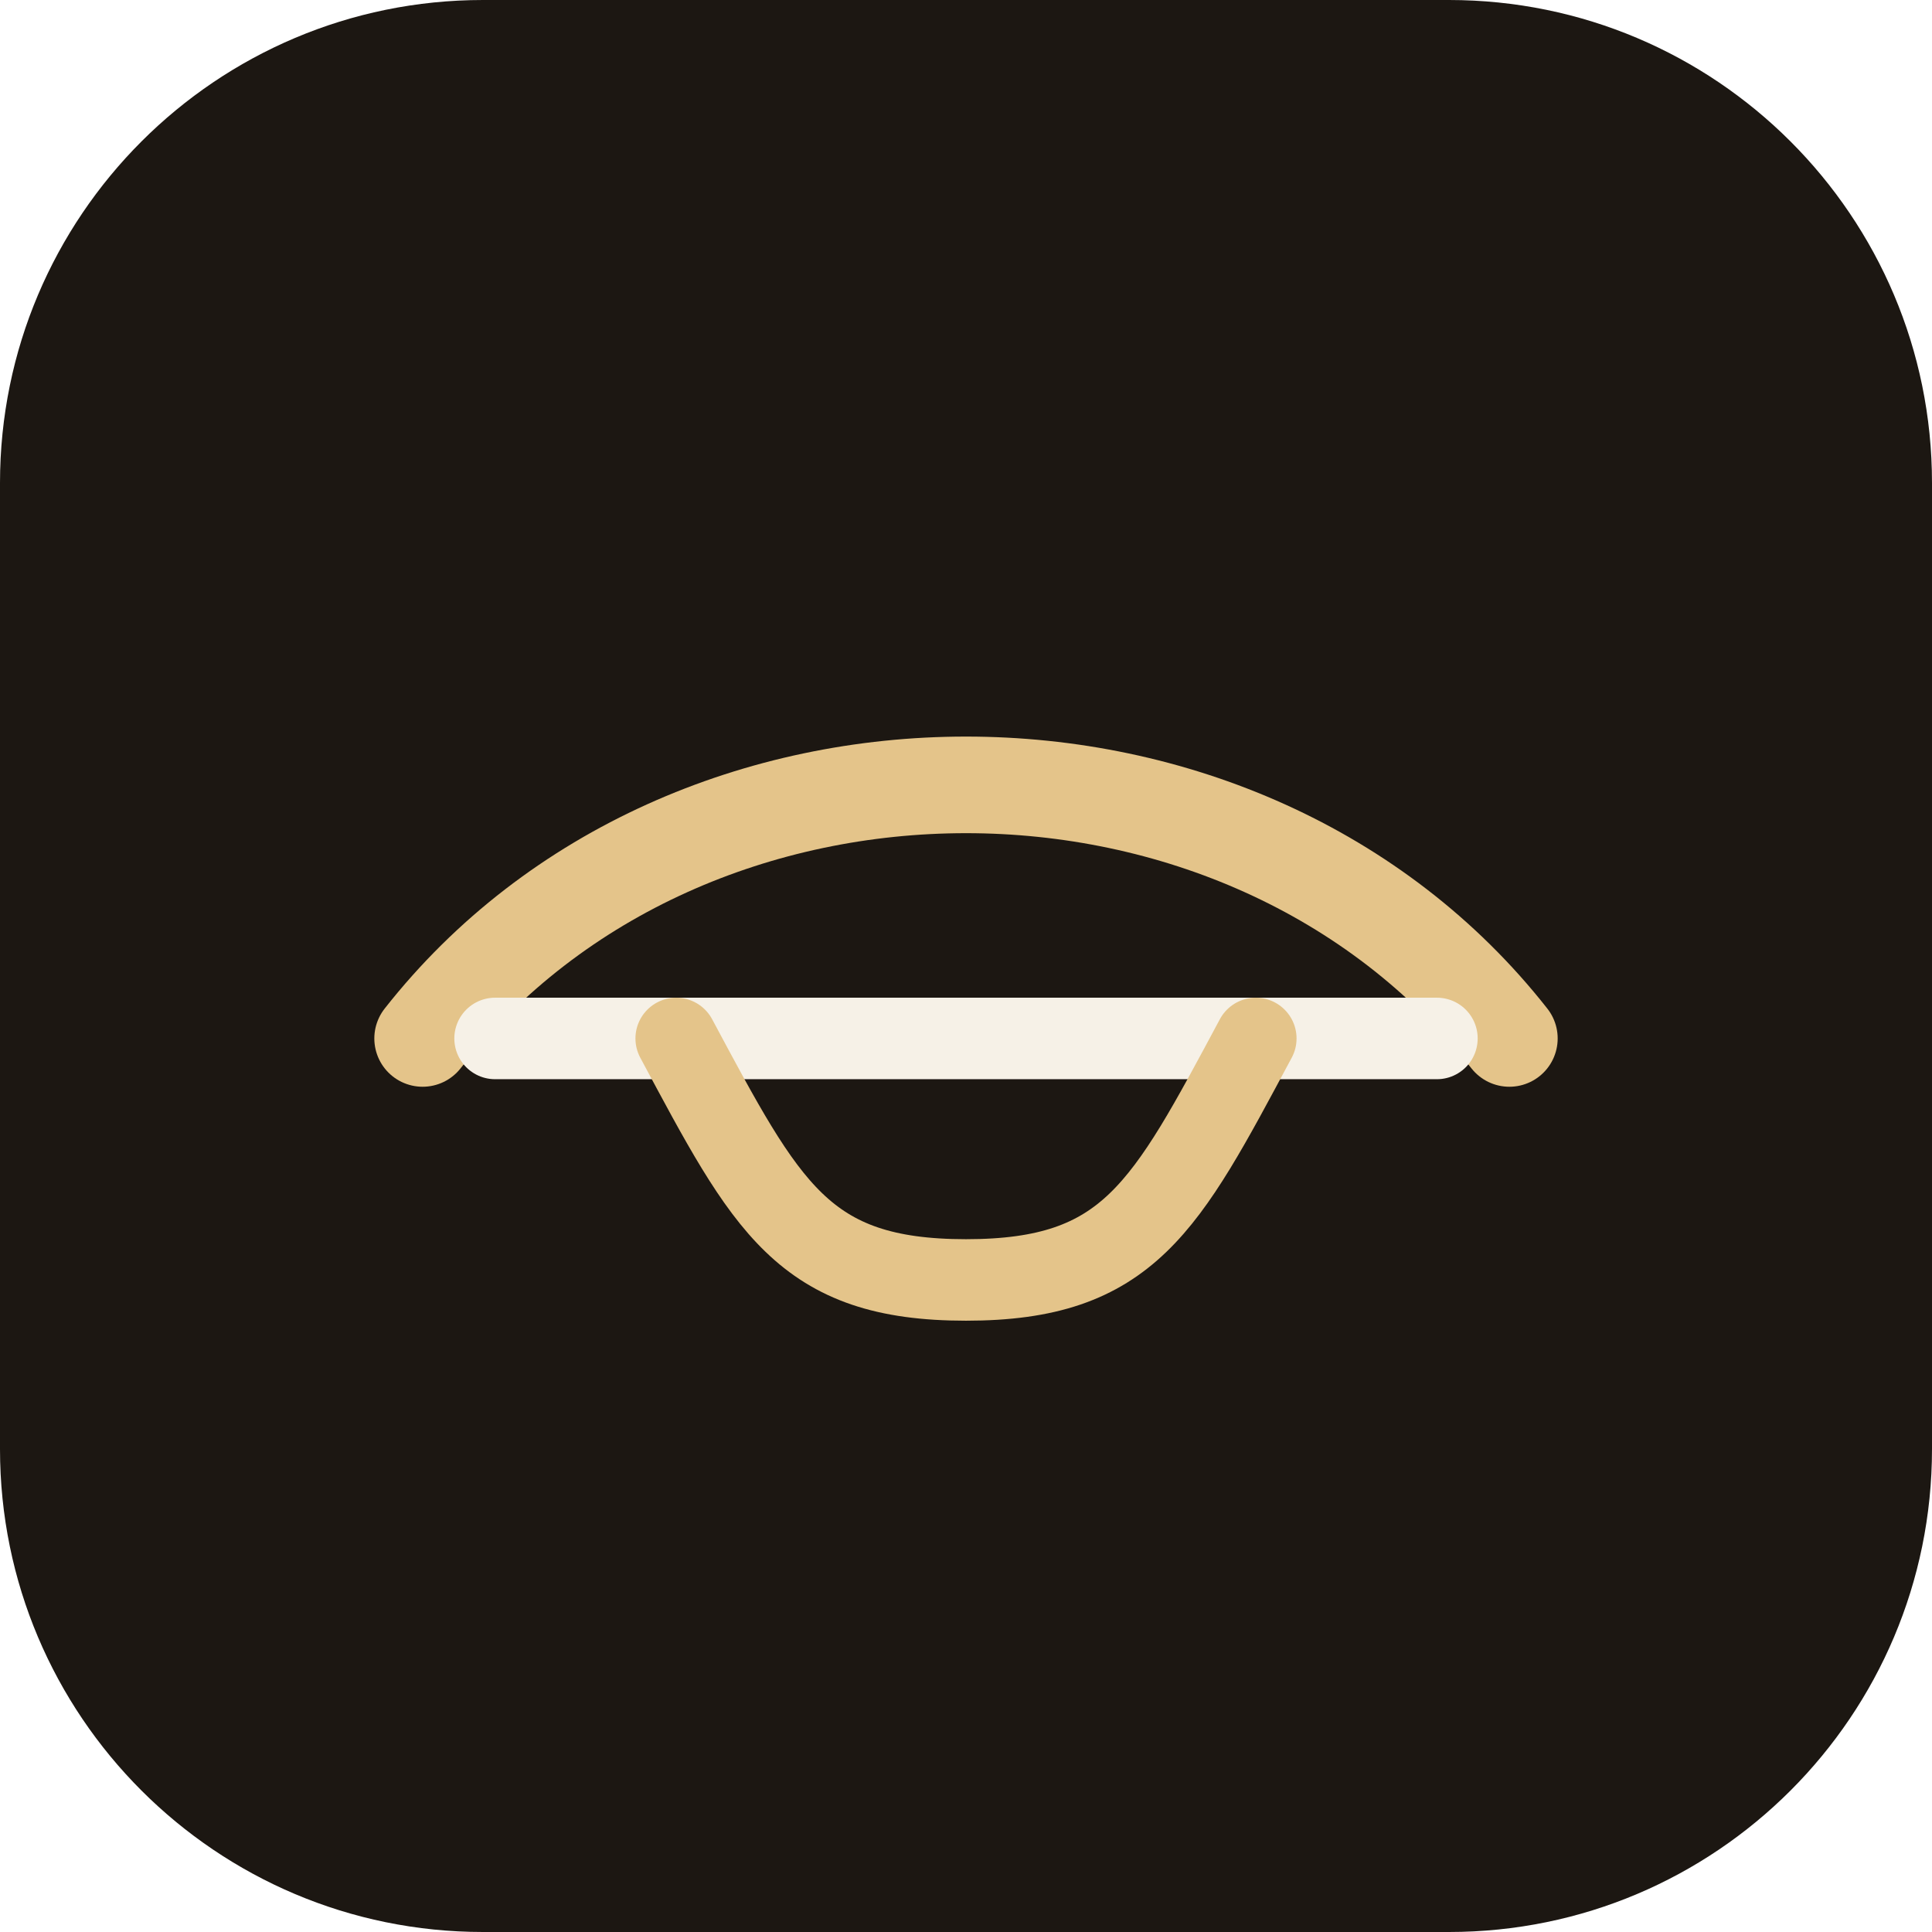
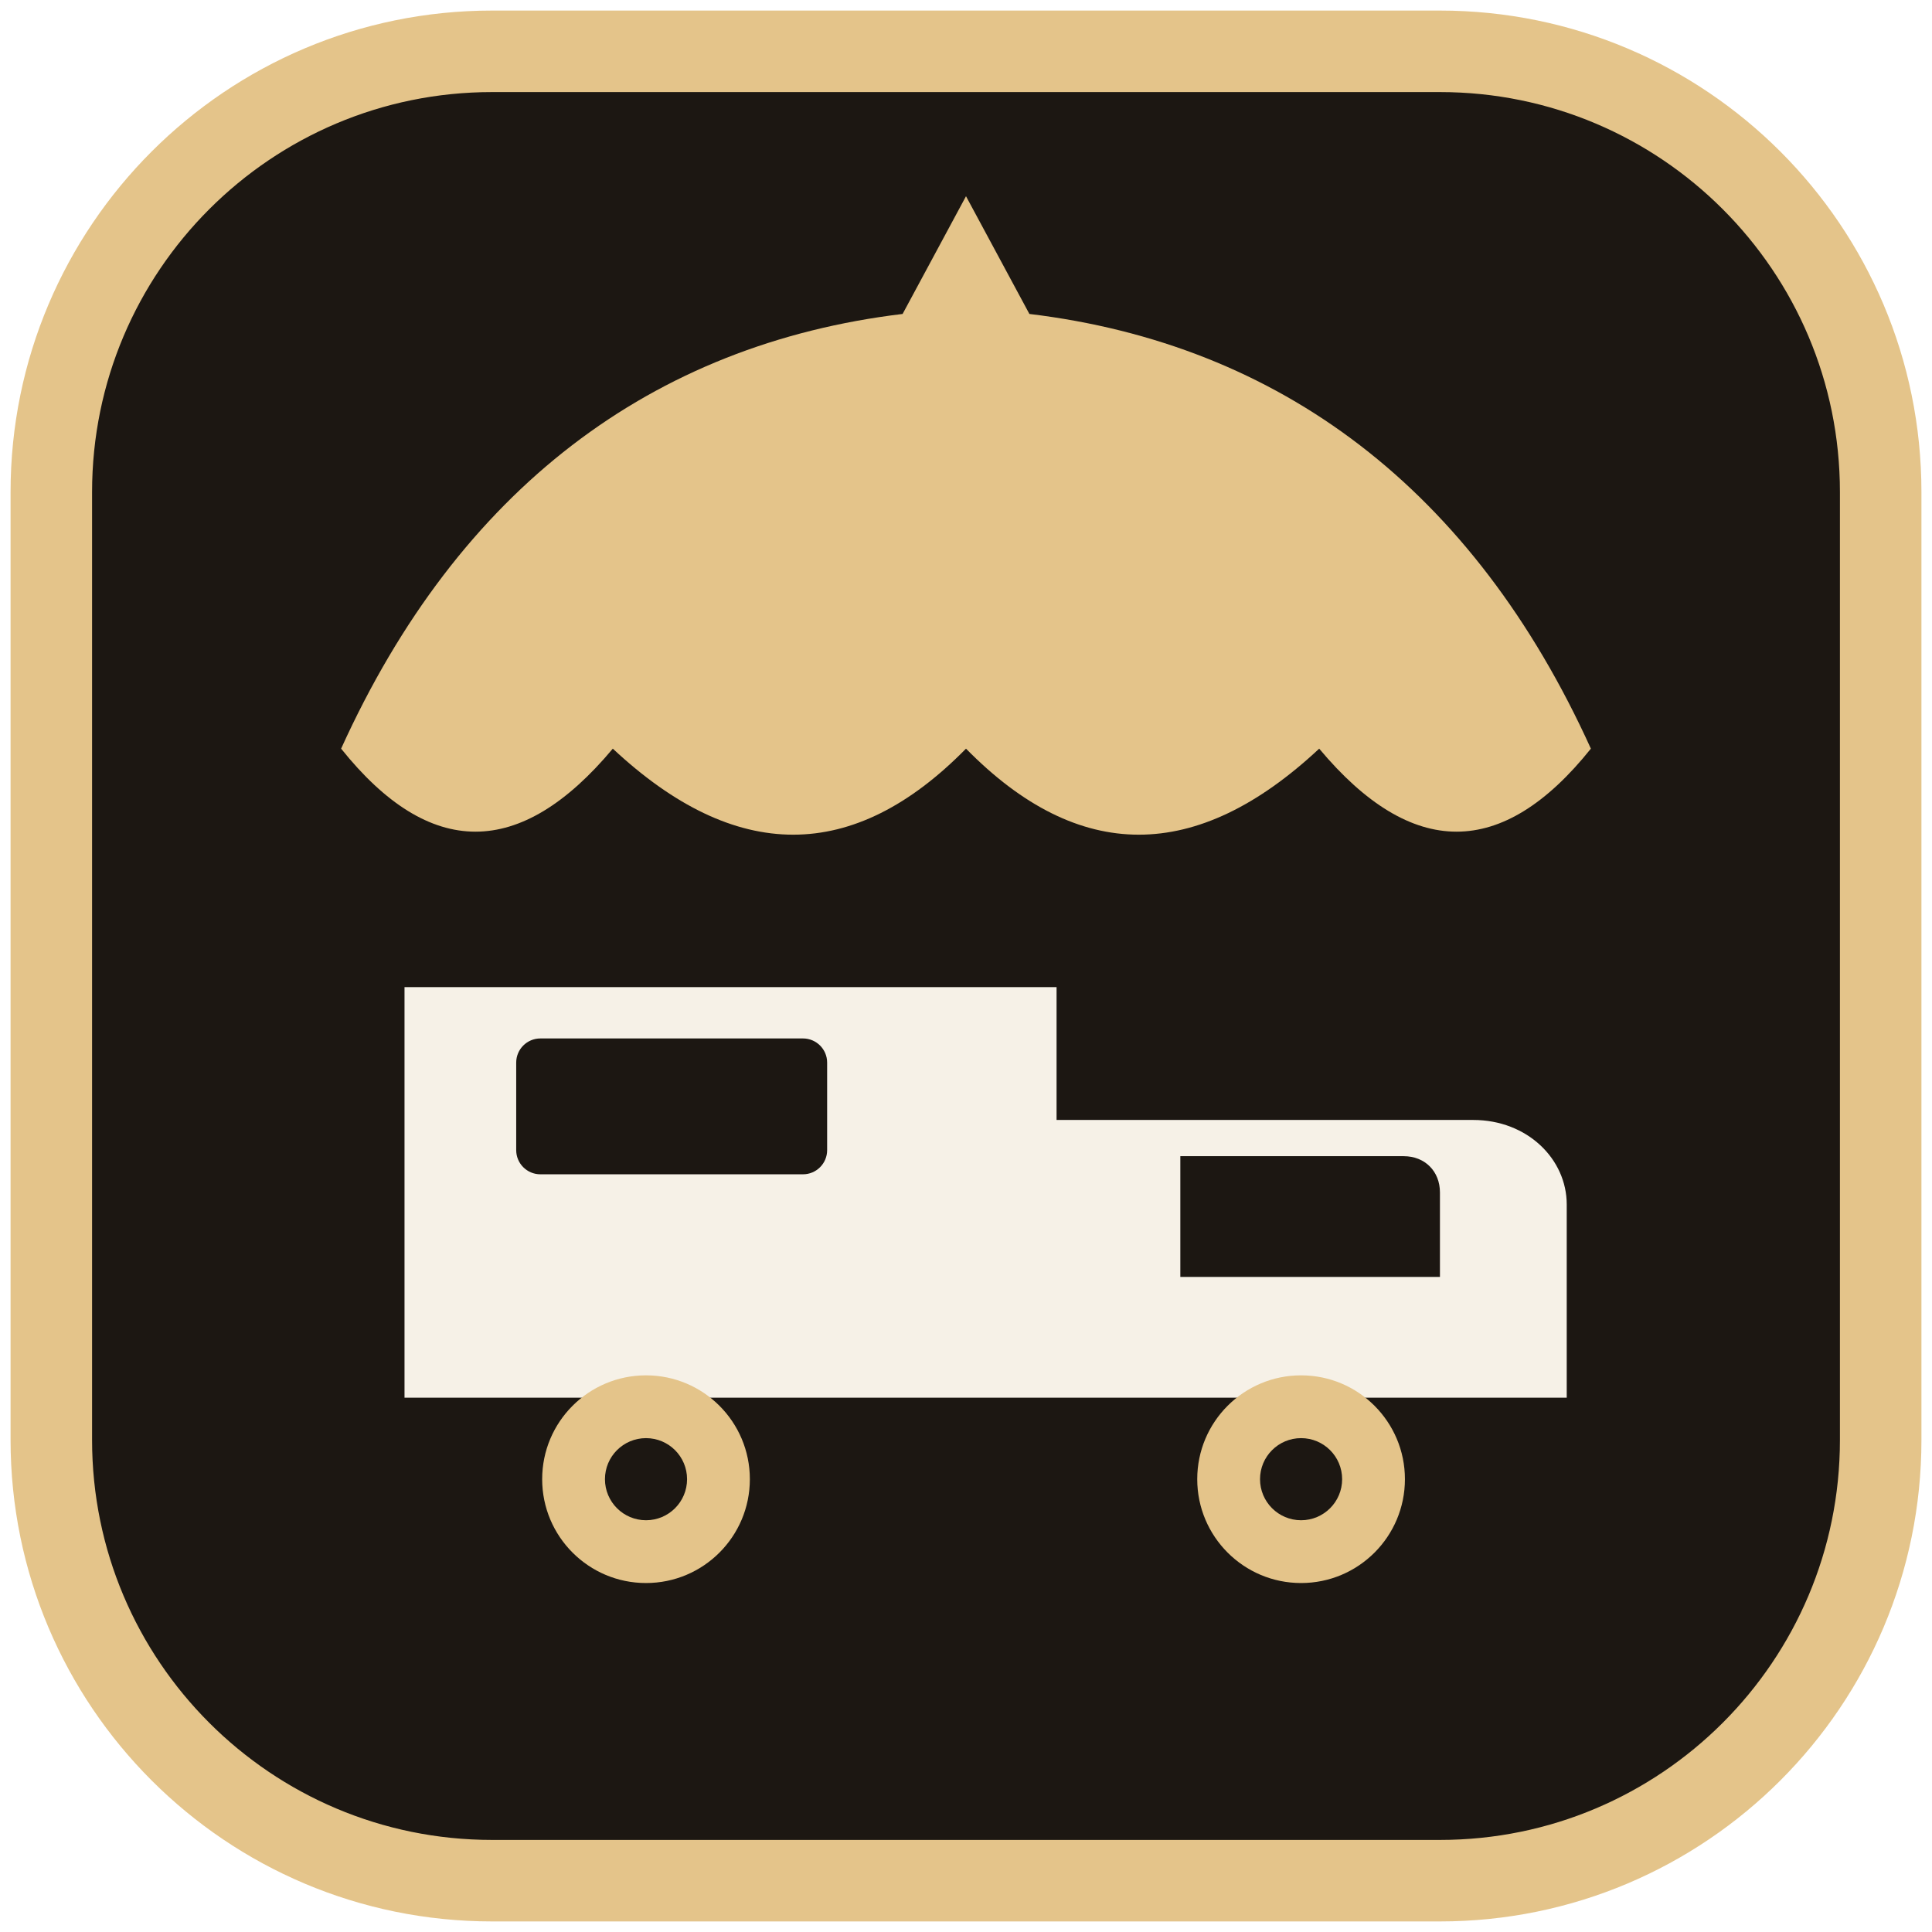
<svg xmlns="http://www.w3.org/2000/svg" viewBox="0 0 32 32" role="img" aria-label="RV Storage Prices">
-   <rect width="32" height="32" rx="8" fill="#1c1712" />
-   <path d="M7 17.2c4.4-5.6 13.6-5.6 18 0" fill="none" stroke="#e4c48a" stroke-width="1.6" stroke-linecap="round" />
-   <path d="M8.2 17.2h15.6" fill="none" stroke="#f6f1e7" stroke-width="1.35" stroke-linecap="round" />
-   <path d="M11.2 17.2c1.5 2.8 2.1 4 4.8 4s3.3-1.2 4.8-4" fill="none" stroke="#e4c48a" stroke-width="1.35" stroke-linecap="round" />
+   <rect x="0.85" y="0.85" width="30.3" height="30.3" rx="7.3" fill="#1c1712" stroke="#e4c48a" stroke-width="1.35" />
+   <path fill="#e4c48a" d="M16 3.25 L17.05 5.2 C21.2 5.7 24.4 8.1 26.35 12.4 Q24.15 15.15 21.85 12.4 Q18.8 15.25 16 12.4 Q13.2 15.25 10.15 12.4 Q7.85 15.15 5.65 12.4 C7.6 8.1 10.8 5.7 14.95 5.2 Z" />
+   <path fill="#f6f1e7" d="M6.7 16.35 H17.5 V18.55 H24.4 C25.3 18.55 25.95 19.2 25.95 19.95 V23.15 H6.7 Z" />
+   <rect x="8.55" y="17.2" width="5.15" height="2.25" rx="0.4" fill="#1c1712" />
+   <path fill="#1c1712" d="M19.55 19.15 H23.25 C23.6 19.15 23.85 19.4 23.85 19.75 V21.15 H19.55 Z" />
+   <circle cx="10.7" cy="24.5" r="1.72" fill="#e4c48a" />
+   <circle cx="10.7" cy="24.5" r="0.68" fill="#1c1712" />
+   <circle cx="21.55" cy="24.5" r="1.72" fill="#e4c48a" />
+   <circle cx="21.55" cy="24.5" r="0.68" fill="#1c1712" />
</svg>
